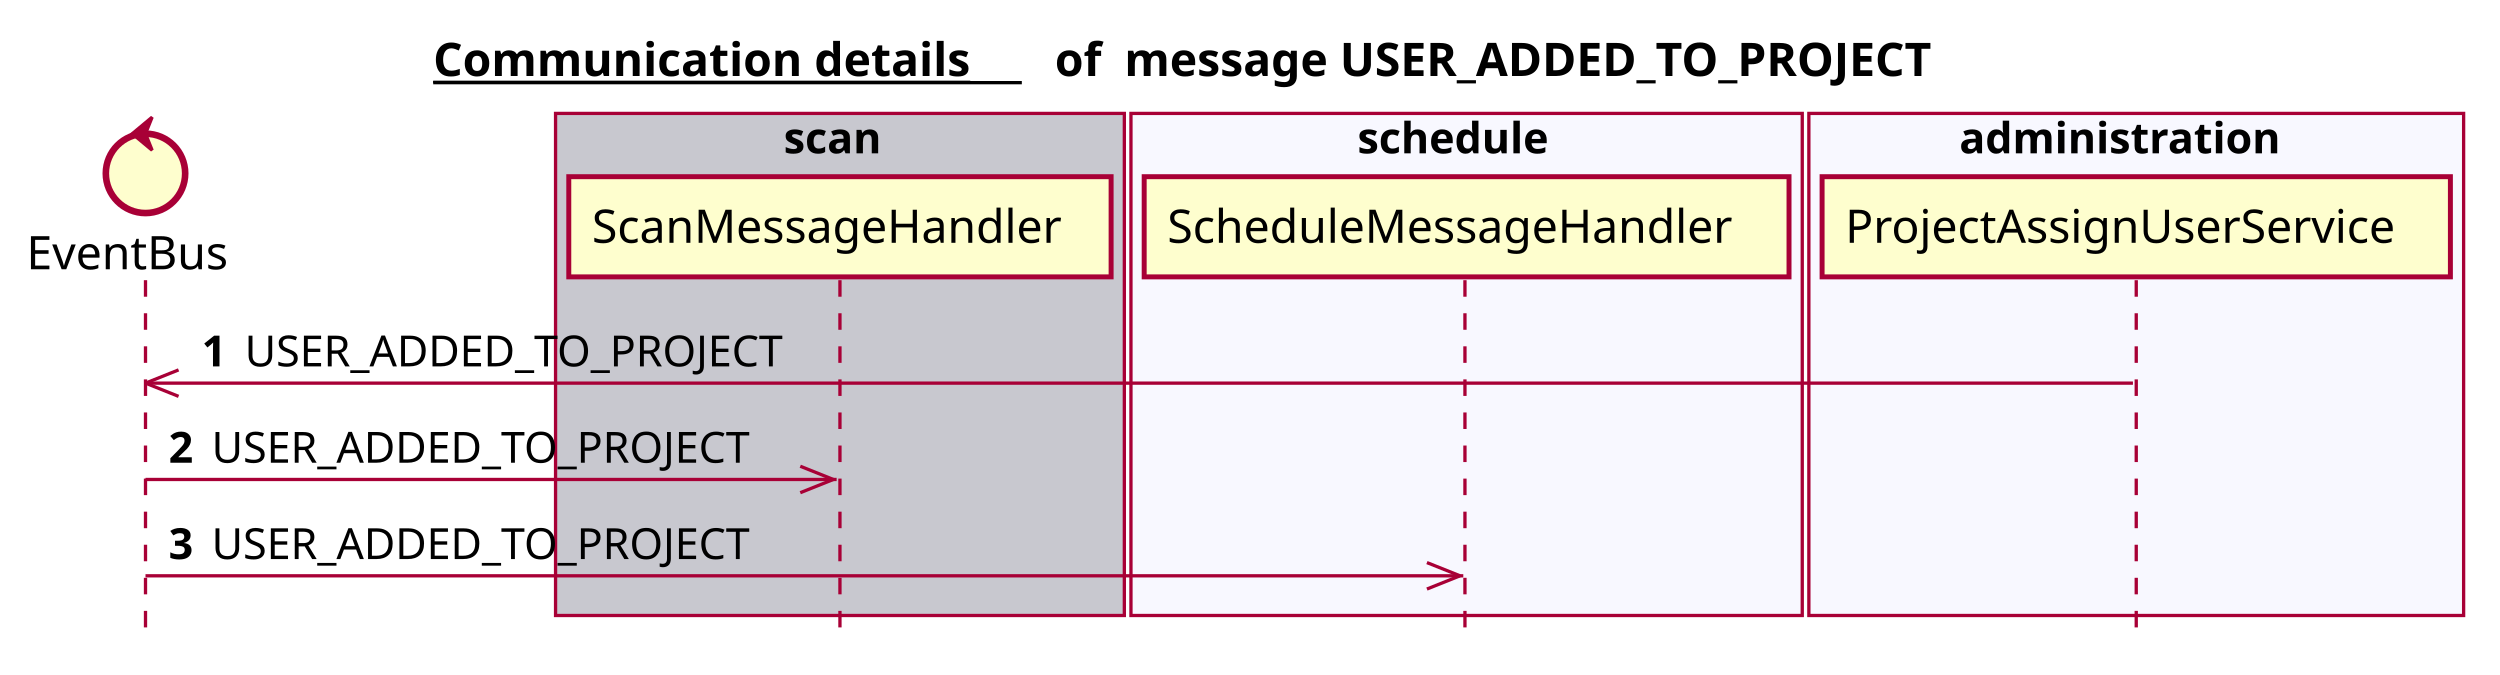
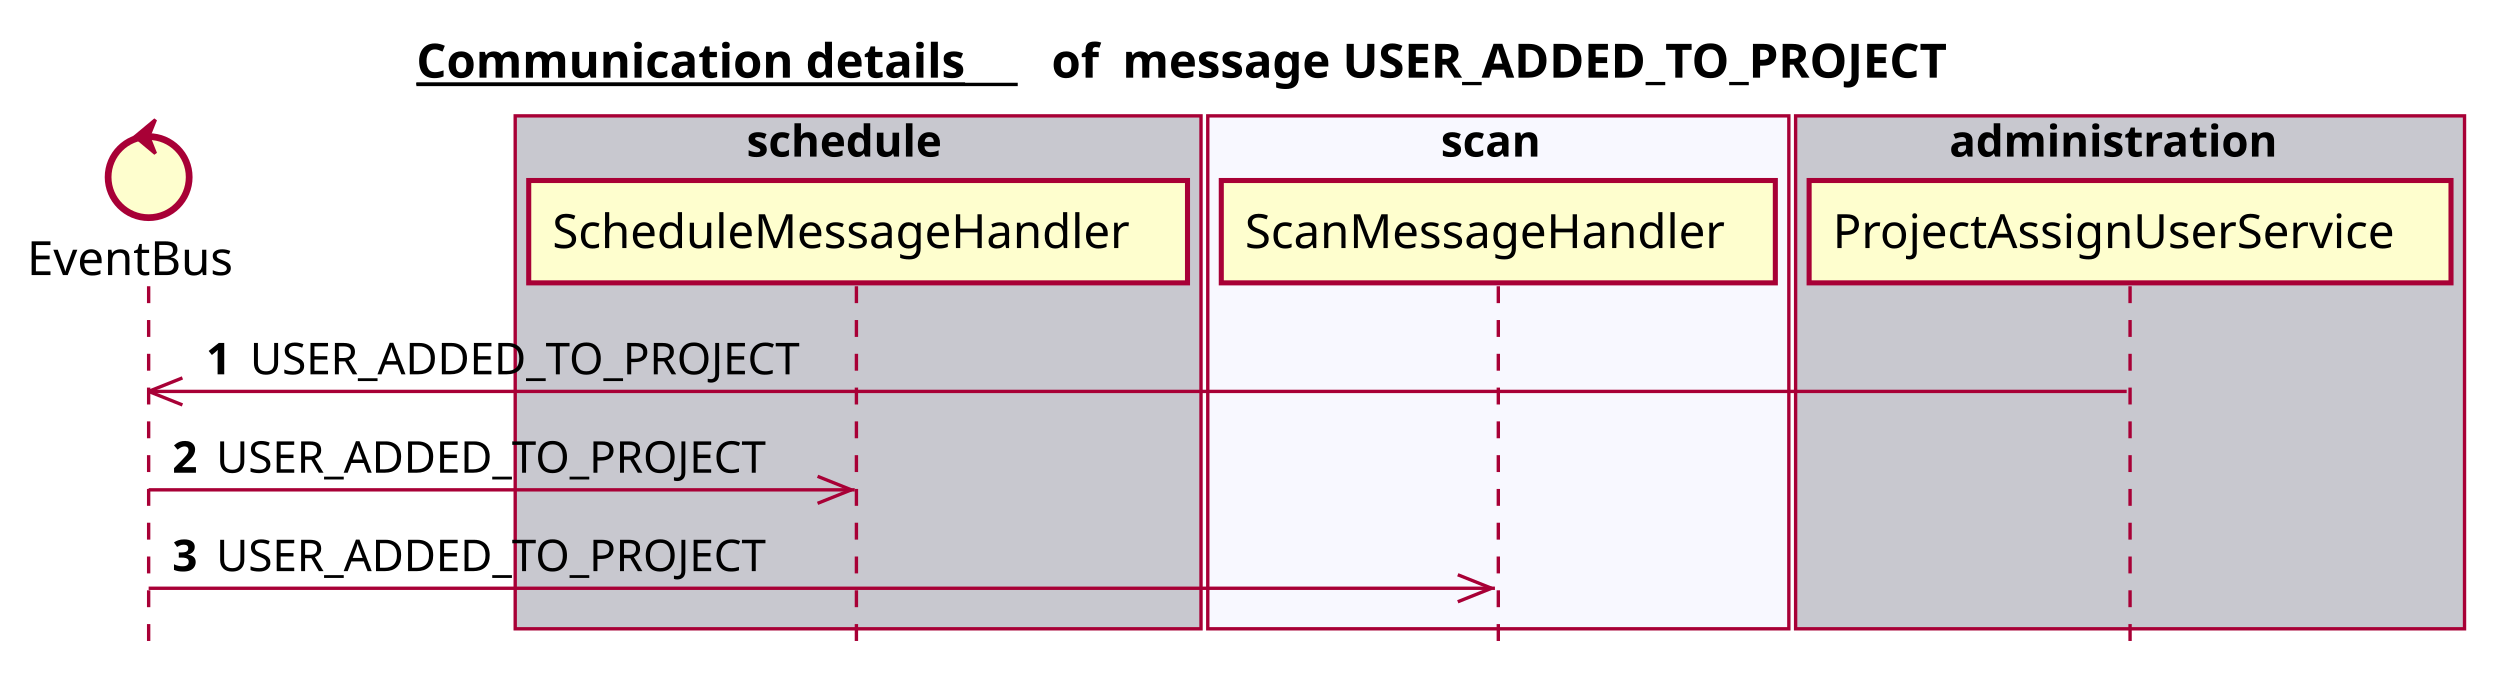
- <svg xmlns="http://www.w3.org/2000/svg" contentScriptType="application/ecmascript" contentStyleType="text/css" height="204px" preserveAspectRatio="none" style="width:756px;height:204px;" version="1.1" viewBox="0 0 756 204" width="756px" zoomAndPan="magnify">
+ <svg xmlns="http://www.w3.org/2000/svg" contentScriptType="application/ecmascript" contentStyleType="text/css" height="204px" preserveAspectRatio="none" style="width:740px;height:204px;" version="1.1" viewBox="0 0 740 204" width="740px" zoomAndPan="magnify">
  <defs />
  <g>
-     <text fill="#000000" font-family="sans-serif" font-size="14" font-weight="bold" lengthAdjust="spacingAndGlyphs" text-decoration="underline" textLength="178" x="131" y="22.995">Communication details</text>
-     <line style="stroke: #000000; stroke-width: 1.0;" x1="131" x2="309" y1="24.995" y2="24.995" />
-     <text fill="#000000" font-family="sans-serif" font-size="14" font-weight="bold" lengthAdjust="spacingAndGlyphs" textLength="16" x="319" y="22.995">of</text>
-     <text fill="#000000" font-family="sans-serif" font-size="14" font-weight="bold" lengthAdjust="spacingAndGlyphs" textLength="278" x="340" y="22.995">message USER_ADDED_TO_PROJECT</text>
-     <rect fill="#C8C8CF" height="151.828" style="stroke: #A80036; stroke-width: 1.0;" width="172" x="168" y="34.297" />
-     <text fill="#000000" font-family="sans-serif" font-size="13" font-weight="bold" lengthAdjust="spacingAndGlyphs" textLength="34" x="237" y="46.364">scan</text>
-     <rect fill="#F8F8FF" height="151.828" style="stroke: #A80036; stroke-width: 1.0;" width="203" x="342" y="34.297" />
-     <text fill="#000000" font-family="sans-serif" font-size="13" font-weight="bold" lengthAdjust="spacingAndGlyphs" textLength="66" x="410.5" y="46.364">schedule</text>
-     <rect fill="#F8F8FF" height="151.828" style="stroke: #A80036; stroke-width: 1.0;" width="198" x="547" y="34.297" />
-     <text fill="#000000" font-family="sans-serif" font-size="13" font-weight="bold" lengthAdjust="spacingAndGlyphs" textLength="107" x="592.5" y="46.364">administration</text>
+     <text fill="#000000" font-family="sans-serif" font-size="14" font-weight="bold" lengthAdjust="spacingAndGlyphs" text-decoration="underline" textLength="178" x="123.25" y="22.995">Communication details</text>
+     <line style="stroke: #000000; stroke-width: 1.0;" x1="123.25" x2="301.25" y1="24.995" y2="24.995" />
+     <text fill="#000000" font-family="sans-serif" font-size="14" font-weight="bold" lengthAdjust="spacingAndGlyphs" textLength="16" x="311.25" y="22.995">of</text>
+     <text fill="#000000" font-family="sans-serif" font-size="14" font-weight="bold" lengthAdjust="spacingAndGlyphs" textLength="278" x="332.25" y="22.995">message USER_ADDED_TO_PROJECT</text>
+     <rect fill="#C8C8CF" height="151.828" style="stroke: #A80036; stroke-width: 1.0;" width="203" x="152.5" y="34.297" />
+     <text fill="#000000" font-family="sans-serif" font-size="13" font-weight="bold" lengthAdjust="spacingAndGlyphs" textLength="66" x="221" y="46.364">schedule</text>
+     <rect fill="#F8F8FF" height="151.828" style="stroke: #A80036; stroke-width: 1.0;" width="172" x="357.5" y="34.297" />
+     <text fill="#000000" font-family="sans-serif" font-size="13" font-weight="bold" lengthAdjust="spacingAndGlyphs" textLength="34" x="426.5" y="46.364">scan</text>
+     <rect fill="#C8C8CF" height="151.828" style="stroke: #A80036; stroke-width: 1.0;" width="198" x="531.5" y="34.297" />
+     <text fill="#000000" font-family="sans-serif" font-size="13" font-weight="bold" lengthAdjust="spacingAndGlyphs" textLength="107" x="577" y="46.364">administration</text>
    <line style="stroke: #A80036; stroke-width: 1.0; stroke-dasharray: 5.0,5.0;" x1="44" x2="44" y1="84.727" y2="192.125" />
-     <line style="stroke: #A80036; stroke-width: 1.0; stroke-dasharray: 5.0,5.0;" x1="254" x2="254" y1="84.727" y2="192.125" />
-     <line style="stroke: #A80036; stroke-width: 1.0; stroke-dasharray: 5.0,5.0;" x1="443" x2="443" y1="84.727" y2="192.125" />
-     <line style="stroke: #A80036; stroke-width: 1.0; stroke-dasharray: 5.0,5.0;" x1="646" x2="646" y1="84.727" y2="192.125" />
+     <line style="stroke: #A80036; stroke-width: 1.0; stroke-dasharray: 5.0,5.0;" x1="253.5" x2="253.5" y1="84.727" y2="192.125" />
+     <line style="stroke: #A80036; stroke-width: 1.0; stroke-dasharray: 5.0,5.0;" x1="443.5" x2="443.5" y1="84.727" y2="192.125" />
+     <line style="stroke: #A80036; stroke-width: 1.0; stroke-dasharray: 5.0,5.0;" x1="630.5" x2="630.5" y1="84.727" y2="192.125" />
    <text fill="#000000" font-family="sans-serif" font-size="14" lengthAdjust="spacingAndGlyphs" textLength="66" x="8" y="81.425">EventBus</text>
    <ellipse cx="44" cy="52.43" fill="#FEFECE" rx="12" ry="12" style="stroke: #A80036; stroke-width: 2.0;" />
    <polygon fill="#A80036" points="40,40.43,46,35.43,44,40.43,46,45.43,40,40.43" style="stroke: #A80036; stroke-width: 1.0;" />
-     <rect fill="#FEFECE" height="30.297" style="stroke: #A80036; stroke-width: 1.5;" width="164" x="172" y="53.43" />
-     <text fill="#000000" font-family="sans-serif" font-size="14" lengthAdjust="spacingAndGlyphs" textLength="150" x="179" y="73.425">ScanMessageHandler</text>
-     <rect fill="#FEFECE" height="30.297" style="stroke: #A80036; stroke-width: 1.5;" width="195" x="346" y="53.43" />
-     <text fill="#000000" font-family="sans-serif" font-size="14" lengthAdjust="spacingAndGlyphs" textLength="181" x="353" y="73.425">ScheduleMessageHandler</text>
-     <rect fill="#FEFECE" height="30.297" style="stroke: #A80036; stroke-width: 1.5;" width="190" x="551" y="53.43" />
-     <text fill="#000000" font-family="sans-serif" font-size="14" lengthAdjust="spacingAndGlyphs" textLength="176" x="558" y="73.425">ProjectAssignUserService</text>
+     <rect fill="#FEFECE" height="30.297" style="stroke: #A80036; stroke-width: 1.5;" width="195" x="156.5" y="53.43" />
+     <text fill="#000000" font-family="sans-serif" font-size="14" lengthAdjust="spacingAndGlyphs" textLength="181" x="163.5" y="73.425">ScheduleMessageHandler</text>
+     <rect fill="#FEFECE" height="30.297" style="stroke: #A80036; stroke-width: 1.5;" width="164" x="361.5" y="53.43" />
+     <text fill="#000000" font-family="sans-serif" font-size="14" lengthAdjust="spacingAndGlyphs" textLength="150" x="368.5" y="73.425">ScanMessageHandler</text>
+     <rect fill="#FEFECE" height="30.297" style="stroke: #A80036; stroke-width: 1.5;" width="190" x="535.5" y="53.43" />
+     <text fill="#000000" font-family="sans-serif" font-size="14" lengthAdjust="spacingAndGlyphs" textLength="176" x="542.5" y="73.425">ProjectAssignUserService</text>
    <line style="stroke: #A80036; stroke-width: 1.0;" x1="44" x2="54" y1="115.859" y2="111.859" />
    <line style="stroke: #A80036; stroke-width: 1.0;" x1="44" x2="54" y1="115.859" y2="119.859" />
-     <line style="stroke: #A80036; stroke-width: 1.0;" x1="44" x2="645" y1="115.859" y2="115.859" />
+     <line style="stroke: #A80036; stroke-width: 1.0;" x1="44" x2="629.5" y1="115.859" y2="115.859" />
    <text fill="#000000" font-family="sans-serif" font-size="13" font-weight="bold" lengthAdjust="spacingAndGlyphs" textLength="9" x="61" y="110.793">1</text>
    <text fill="#000000" font-family="sans-serif" font-size="13" lengthAdjust="spacingAndGlyphs" textLength="173" x="74" y="110.793">USER_ADDED_TO_PROJECT</text>
    <line style="stroke: #A80036; stroke-width: 1.0;" x1="252" x2="242" y1="144.992" y2="140.992" />
    <line style="stroke: #A80036; stroke-width: 1.0;" x1="252" x2="242" y1="144.992" y2="148.992" />
    <line style="stroke: #A80036; stroke-width: 1.0;" x1="44" x2="253" y1="144.992" y2="144.992" />
    <text fill="#000000" font-family="sans-serif" font-size="13" font-weight="bold" lengthAdjust="spacingAndGlyphs" textLength="9" x="51" y="139.926">2</text>
    <text fill="#000000" font-family="sans-serif" font-size="13" lengthAdjust="spacingAndGlyphs" textLength="173" x="64" y="139.926">USER_ADDED_TO_PROJECT</text>
    <line style="stroke: #A80036; stroke-width: 1.0;" x1="441.5" x2="431.5" y1="174.125" y2="170.125" />
    <line style="stroke: #A80036; stroke-width: 1.0;" x1="441.5" x2="431.5" y1="174.125" y2="178.125" />
    <line style="stroke: #A80036; stroke-width: 1.0;" x1="44" x2="442.5" y1="174.125" y2="174.125" />
    <text fill="#000000" font-family="sans-serif" font-size="13" font-weight="bold" lengthAdjust="spacingAndGlyphs" textLength="9" x="51" y="169.059">3</text>
    <text fill="#000000" font-family="sans-serif" font-size="13" lengthAdjust="spacingAndGlyphs" textLength="173" x="64" y="169.059">USER_ADDED_TO_PROJECT</text>
  </g>
</svg>
